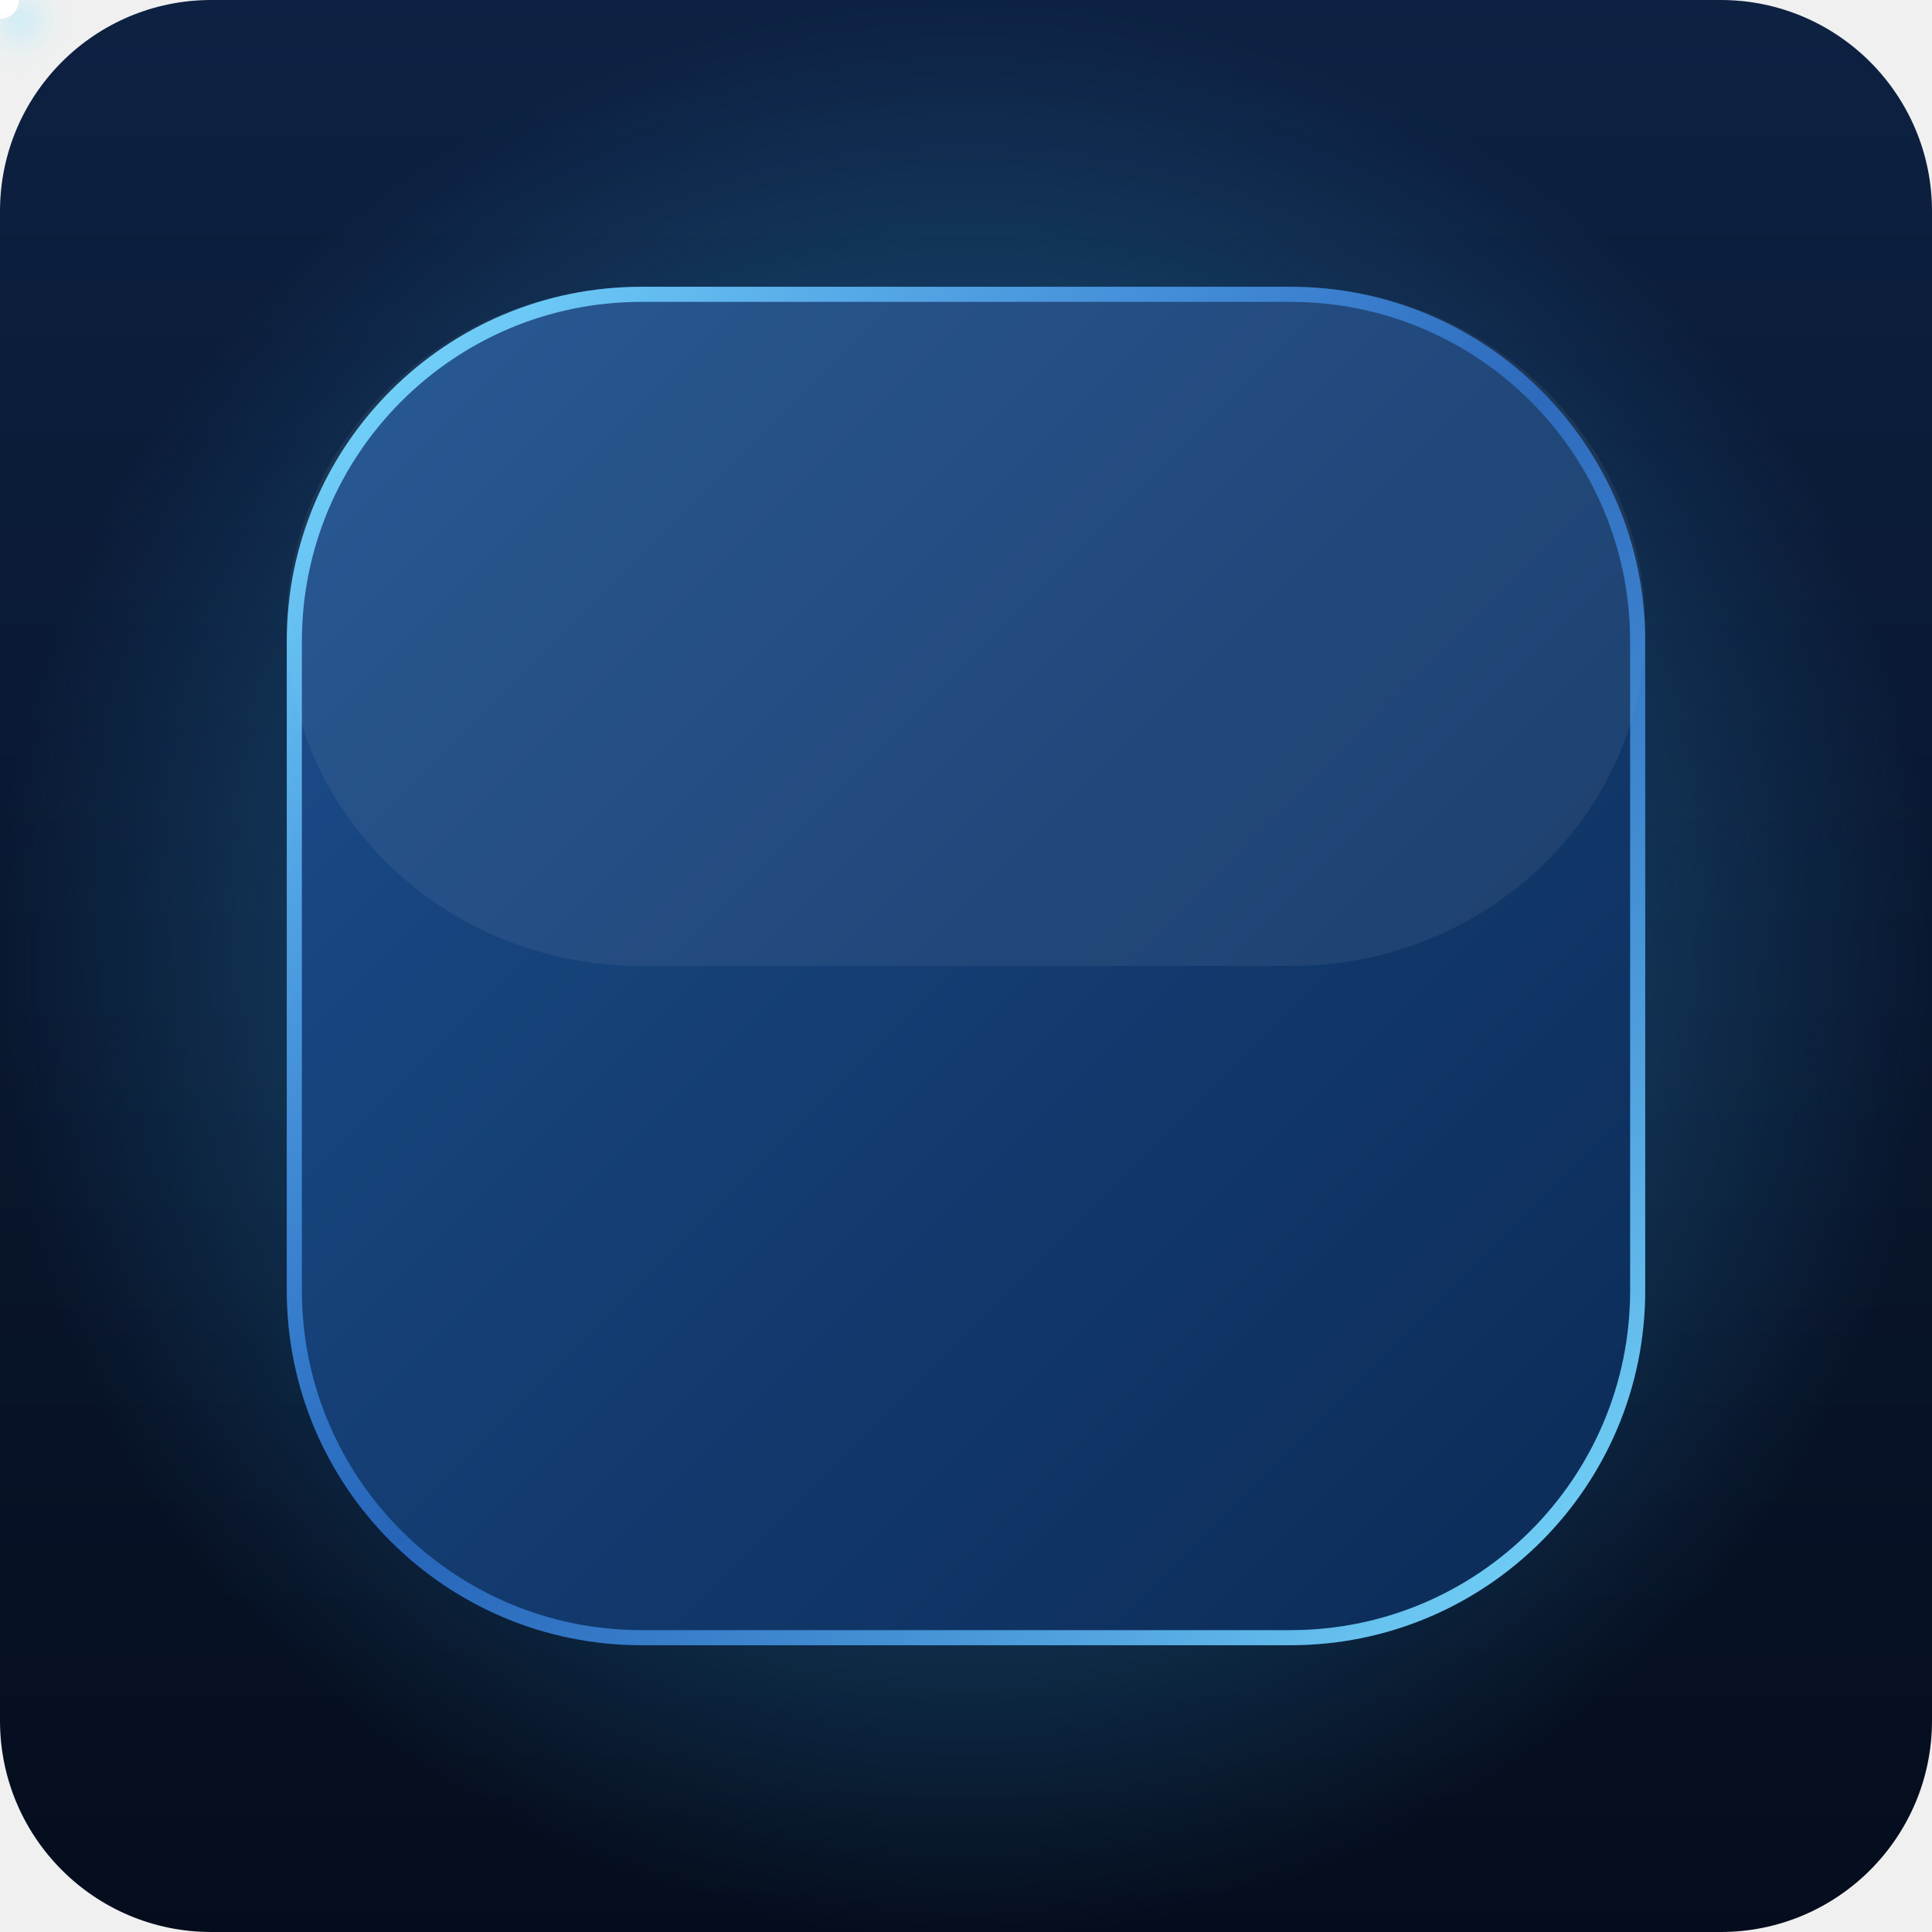
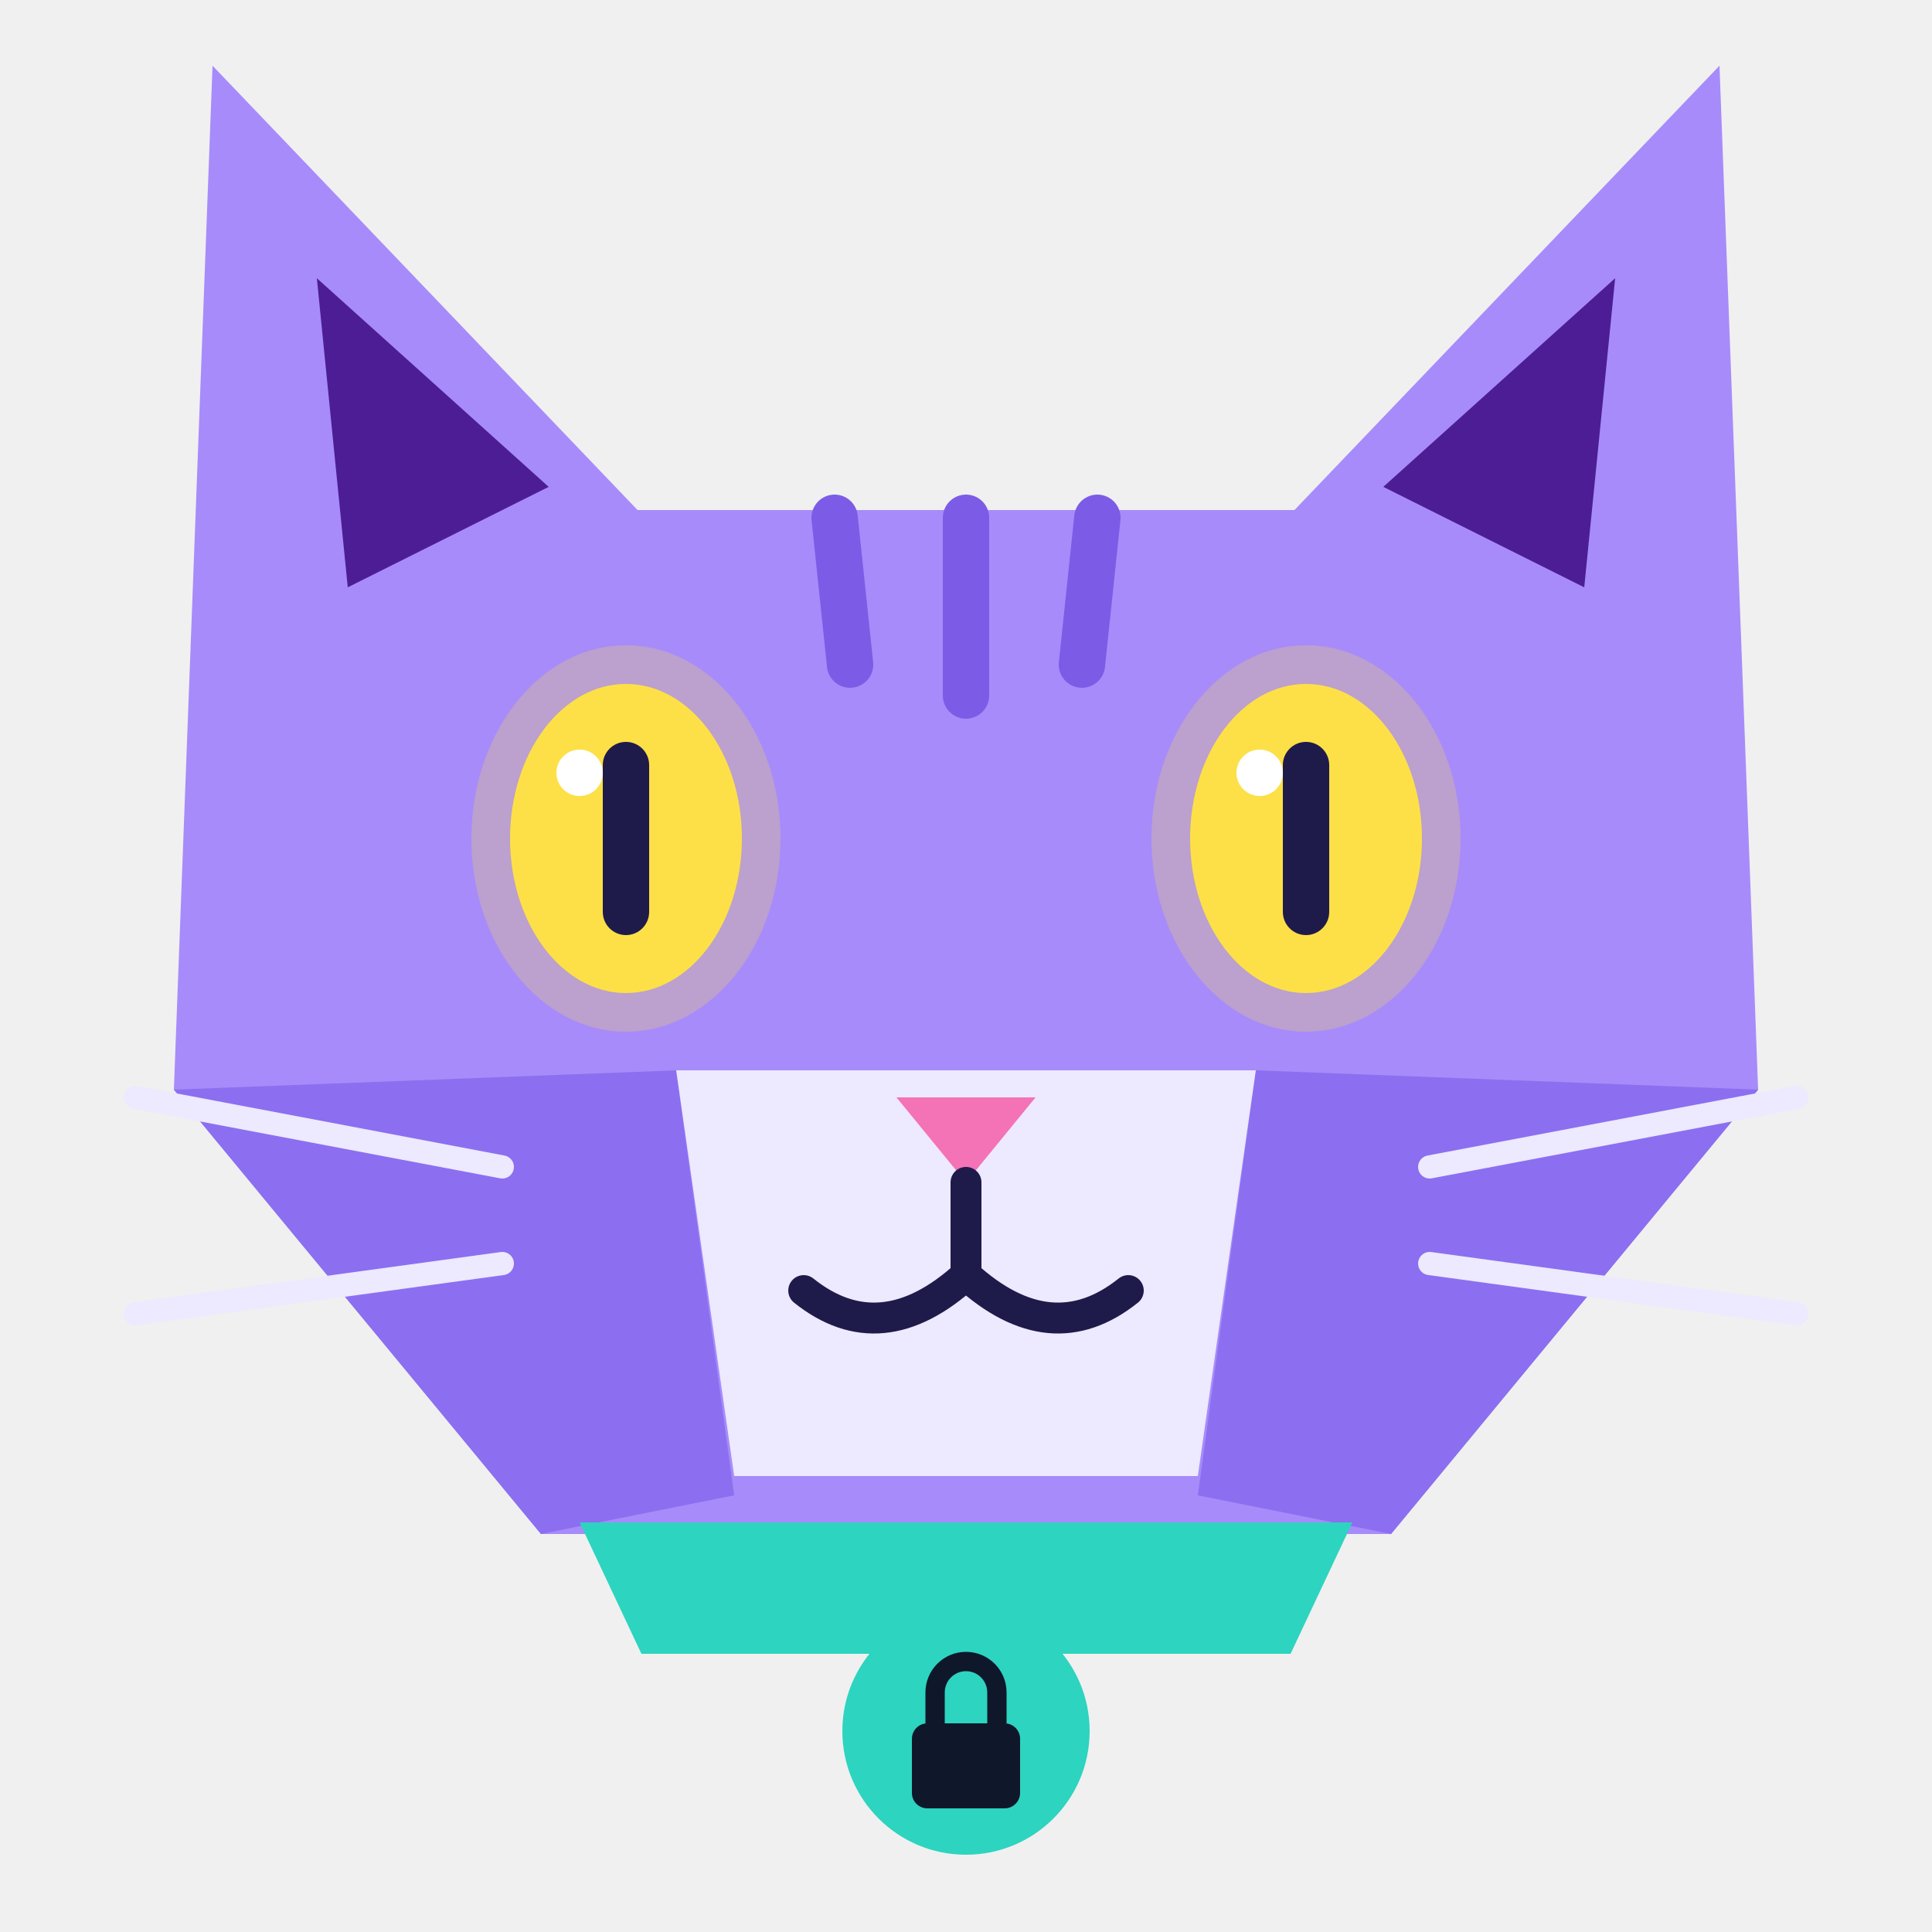
- <svg xmlns="http://www.w3.org/2000/svg" viewBox="0 0 512 512" width="1024" height="1024">
-   <defs>
-     <linearGradient id="bgc" x1="0" y1="0" x2="0" y2="1">
-       <stop offset="0" stop-color="#0d2142" />
-       <stop offset="1" stop-color="#050d1d" />
-     </linearGradient>
-     <linearGradient id="card" x1="0" y1="0" x2="1" y2="1">
-       <stop offset="0" stop-color="#1c4f8f" />
-       <stop offset="1" stop-color="#0b2a55" />
-     </linearGradient>
-     <linearGradient id="edge" x1="0" y1="0" x2="1" y2="1">
-       <stop offset="0" stop-color="#7fe3ff" />
-       <stop offset="0.5" stop-color="#3a8dff" stop-opacity="0.5" />
-       <stop offset="1" stop-color="#7fe3ff" />
-     </linearGradient>
-     <linearGradient id="mg" x1="0" y1="0" x2="0" y2="1">
-       <stop offset="0" stop-color="#ffffff" />
-       <stop offset="1" stop-color="#7fdcff" />
-     </linearGradient>
-     <radialGradient id="halo" cx="0.5" cy="0.5" r="0.5">
-       <stop offset="0" stop-color="#37b6ff" stop-opacity="0.55" />
-       <stop offset="1" stop-color="#37b6ff" stop-opacity="0" />
-     </radialGradient>
-     <filter id="blur" x="-50%" y="-50%" width="200%" height="200%">
-       <feGaussianBlur stdDeviation="13" />
-     </filter>
-     <filter id="dotglow" x="-300%" y="-300%" width="700%" height="700%">
-       <feGaussianBlur stdDeviation="5" />
-     </filter>
-     <path id="orbit" d="M170 76H342A94 94 0 0 1 436 170V342A94 94 0 0 1 342 436H170A94 94 0 0 1 76 342V170A94 94 0 0 1 170 76Z" />
-   </defs>
-   <rect width="512" height="512" rx="56" fill="url(#bgc)" />
-   <circle cx="256" cy="256" r="260" fill="url(#halo)">
-     <animate attributeName="opacity" values="0.55;1;0.55" dur="3.5s" repeatCount="indefinite" />
-   </circle>
-   <g>
-     <animateTransform attributeName="transform" type="translate" values="0 0;0 -8;0 0" dur="3.5s" repeatCount="indefinite" />
-     <rect x="76" y="76" width="360" height="360" rx="94" fill="url(#card)" />
-     <rect x="76" y="76" width="360" height="180" rx="94" fill="#ffffff" fill-opacity="0.06" />
-     <rect x="78" y="78" width="356" height="356" rx="92" fill="none" stroke="url(#edge)" stroke-width="4" />
-     <path d="M172 346V166L256 278L340 166V346" fill="none" stroke="#4fc3ff" stroke-width="46" stroke-linecap="round" stroke-linejoin="round" filter="url(#blur)" opacity="0">
-       <animate attributeName="opacity" values="0;0;0.8;0.35;0.8" keyTimes="0;0.45;0.6;0.8;1" dur="3.5s" repeatCount="indefinite" />
-     </path>
-     <path d="M172 346V166L256 278L340 166V346" fill="none" stroke="url(#mg)" stroke-width="46" stroke-linecap="round" stroke-linejoin="round" stroke-dasharray="780" stroke-dashoffset="780">
-       <animate attributeName="stroke-dashoffset" from="780" to="0" dur="1.3s" begin="0.2s" fill="freeze" calcMode="spline" keyTimes="0;1" keySplines="0.5 0 0.2 1" />
-     </path>
-     <circle r="10" fill="#9ae8ff" filter="url(#dotglow)">
-       <animateMotion dur="4.5s" repeatCount="indefinite">
-         <mpath href="#orbit" />
-       </animateMotion>
-     </circle>
-     <circle r="5" fill="#ffffff">
-       <animateMotion dur="4.5s" repeatCount="indefinite">
-         <mpath href="#orbit" />
-       </animateMotion>
-     </circle>
+ <svg xmlns="http://www.w3.org/2000/svg" viewBox="0 0 500 500" width="512" height="512" role="img" aria-label="misubufuru">
+   <g transform="translate(250 222)">
+     <polygon points="-195,-205 -85,-90 85,-90 195,-205 205,60 110,175 -110,175 -205,60" fill="#A78BFA" />
+     <polygon points="-205,60 -75,55 -60,165 -110,175" fill="#8B6FF0" />
+     <polygon points="205,60 75,55 60,165 110,175" fill="#8B6FF0" />
+     <polygon points="-168,-150 -108,-96 -160,-70" fill="#4C1D95" />
+     <polygon points="168,-150 108,-96 160,-70" fill="#4C1D95" />
+     <g stroke="#7C5CE6" stroke-width="12" stroke-linecap="round">
+       <line x1="-34" y1="-88" x2="-30" y2="-50" />
+       <line x1="0" y1="-88" x2="0" y2="-42" />
+       <line x1="34" y1="-88" x2="30" y2="-50" />
+     </g>
+     <polygon points="-75,55 75,55 60,160 -60,160" fill="#EDE9FE" />
+     <ellipse cx="-88" cy="-5" rx="40" ry="50" fill="#FDE047" opacity="0.25" />
+     <ellipse cx="88" cy="-5" rx="40" ry="50" fill="#FDE047" opacity="0.25" />
+     <ellipse cx="-88" cy="-5" rx="30" ry="40" fill="#FDE047" />
+     <ellipse cx="88" cy="-5" rx="30" ry="40" fill="#FDE047" />
+     <rect x="-94" y="-30" width="12" height="50" rx="6" fill="#1E1B4B" />
+     <rect x="82" y="-30" width="12" height="50" rx="6" fill="#1E1B4B" />
+     <circle cx="-100" cy="-22" r="6" fill="#FFFFFF" />
+     <circle cx="76" cy="-22" r="6" fill="#FFFFFF" />
+     <polygon points="-18,62 18,62 0,84" fill="#F472B6" />
+     <path d="M0 84 V108 M0 108 Q-22 128 -42 112 M0 108 Q22 128 42 112" fill="none" stroke="#1E1B4B" stroke-width="8" stroke-linecap="round" />
+     <g stroke="#EDE9FE" stroke-width="6" stroke-linecap="round">
+       <line x1="-120" y1="80" x2="-215" y2="62" />
+       <line x1="-120" y1="105" x2="-215" y2="118" />
+       <line x1="120" y1="80" x2="215" y2="62" />
+       <line x1="120" y1="105" x2="215" y2="118" />
+     </g>
+     <polygon points="-100,172 100,172 84,206 -84,206" fill="#2DD4BF" />
+     <circle cx="0" cy="226" r="32" fill="#2DD4BF" />
+     <rect x="-14" y="224" width="28" height="22" rx="4" fill="#0F172A" />
+     <path d="M-8 224 V216 a8 8 0 0 1 16 0 V224" fill="none" stroke="#0F172A" stroke-width="5" />
  </g>
</svg>
